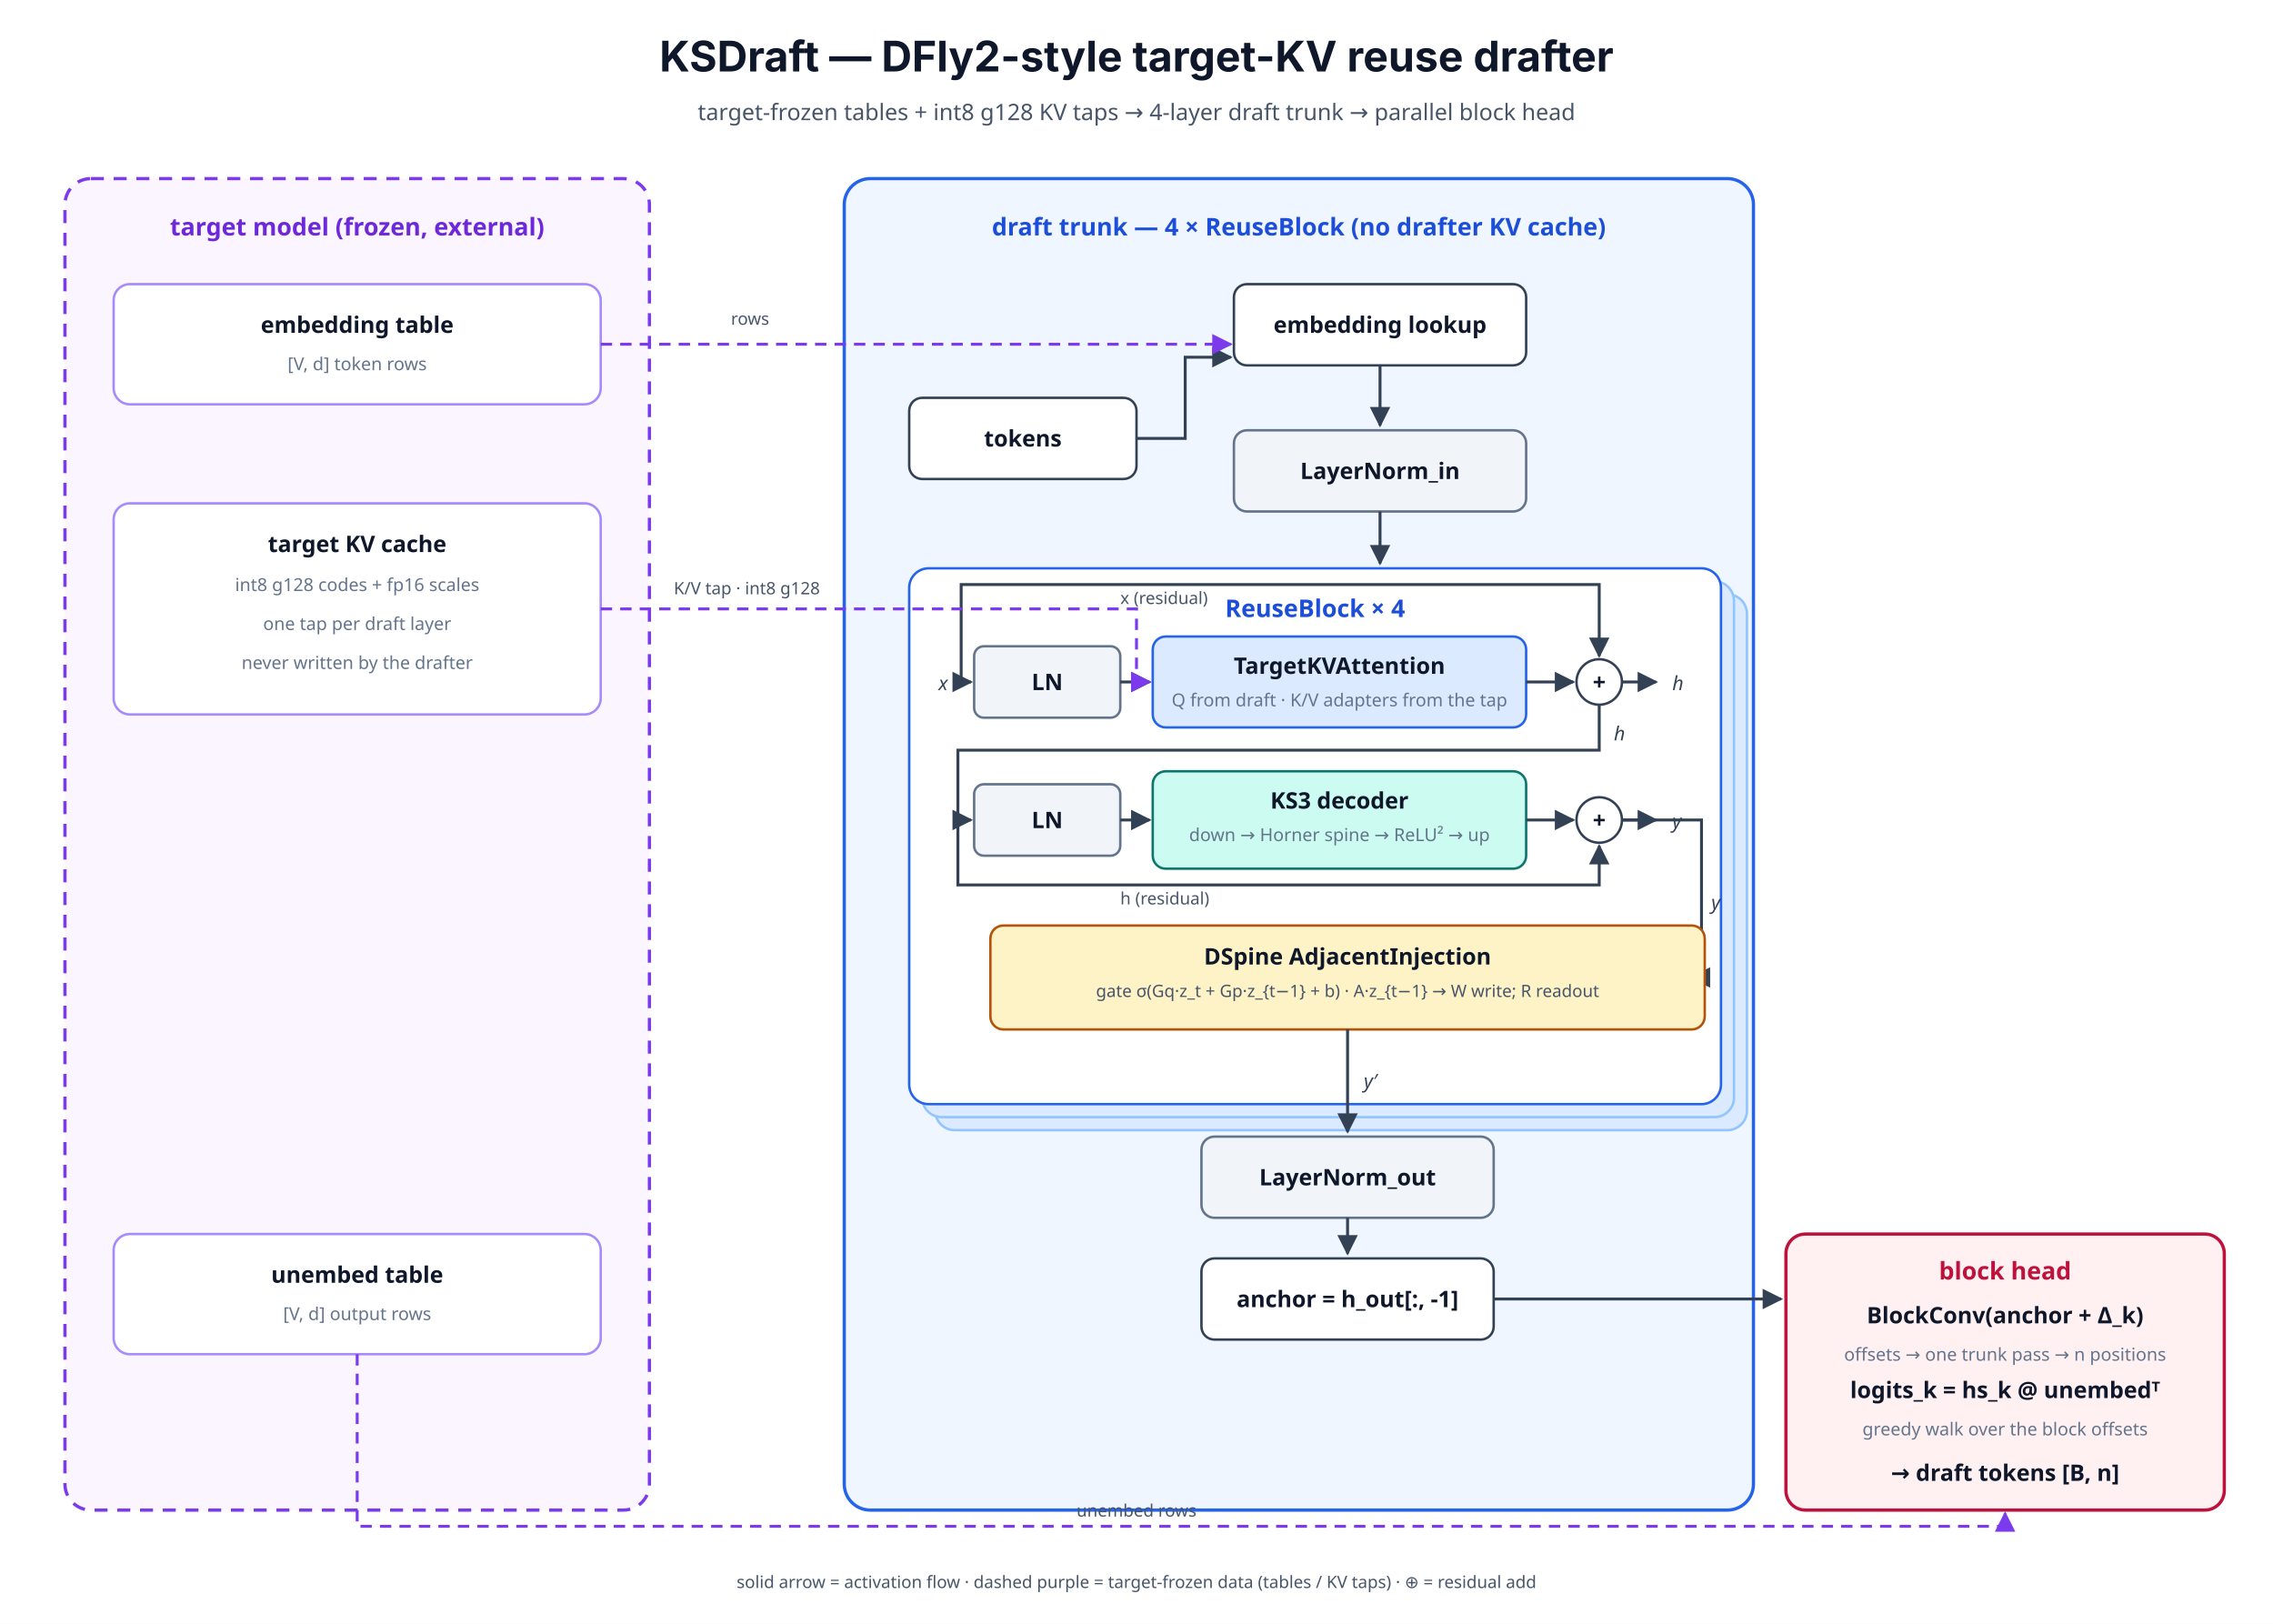
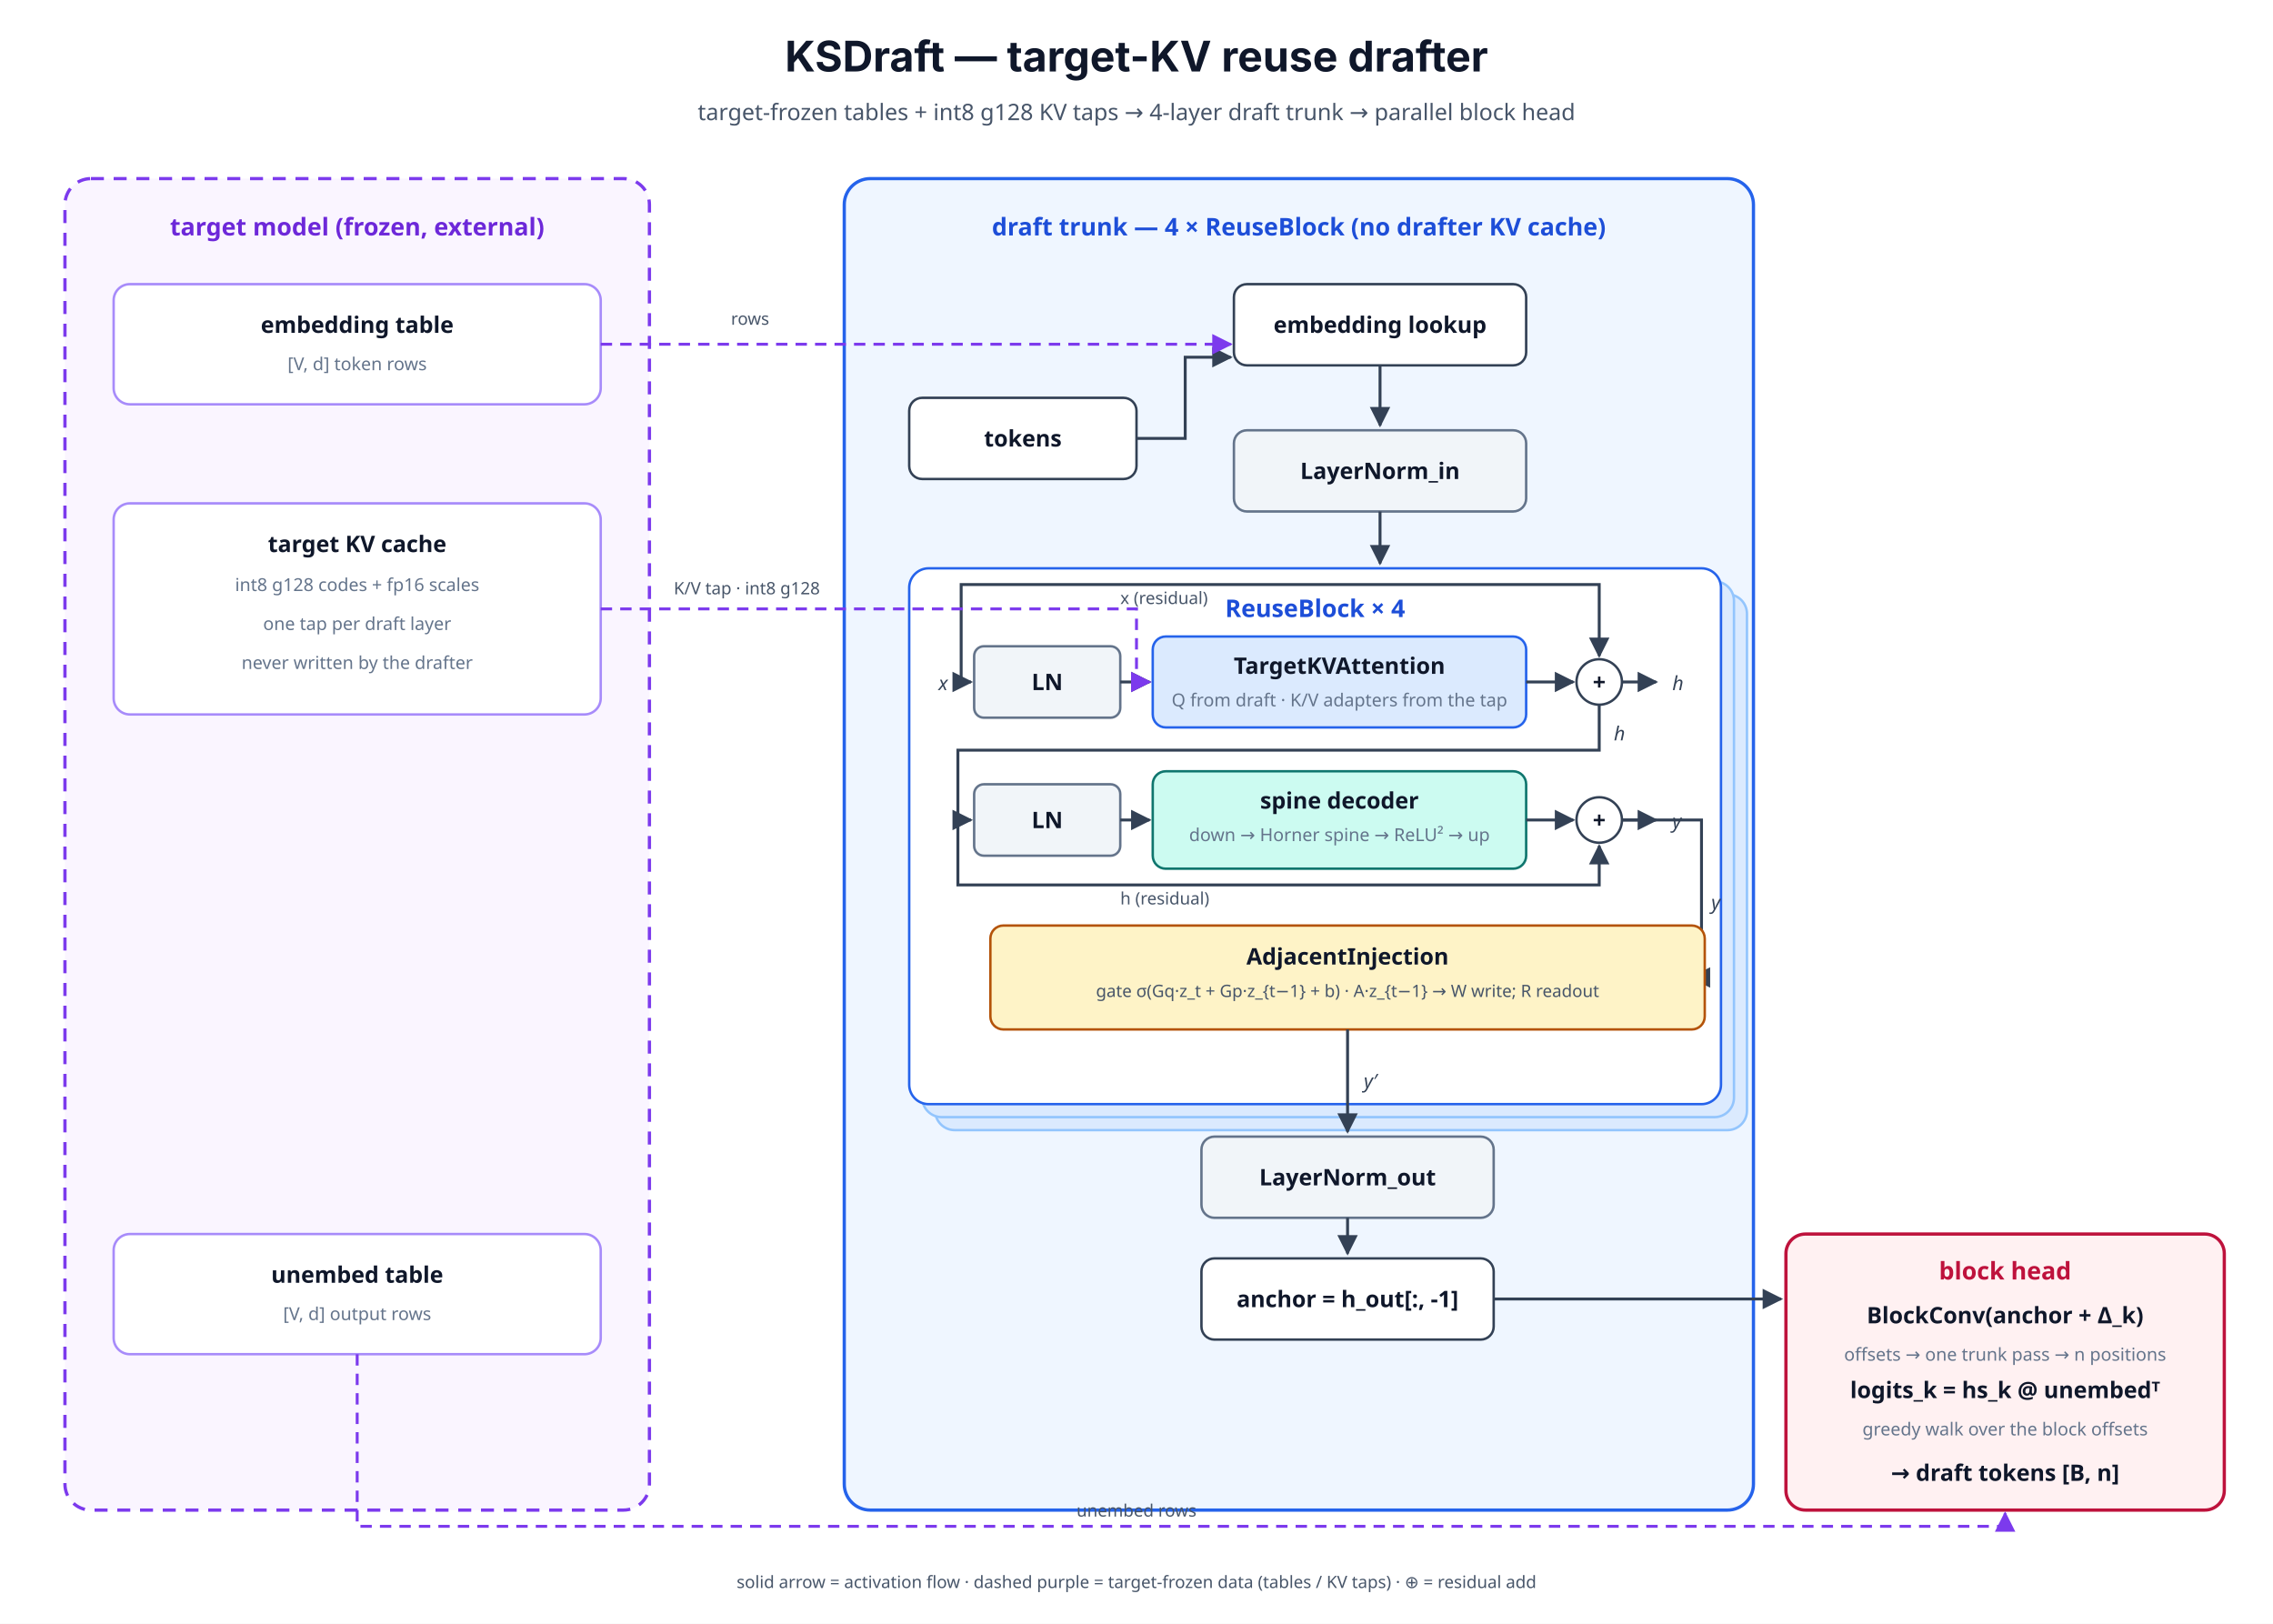
<svg xmlns="http://www.w3.org/2000/svg" viewBox="0 0 1400 1000" width="1400" height="1000" role="img" aria-label="KSDraft block diagram">
  <style>
    .title { font: 700 26px ui-sans-serif, system-ui, -apple-system, "Segoe UI", sans-serif; fill: #0f172a; }
    .subtitle { font: 400 14px ui-sans-serif, system-ui, sans-serif; fill: #475569; }
    .panel { font: 700 15px ui-sans-serif, system-ui, sans-serif; }
    .box-title { font: 700 14px ui-sans-serif, system-ui, sans-serif; fill: #0f172a; }
    .box-sub { font: 400 11px ui-sans-serif, system-ui, sans-serif; fill: #64748b; }
    .flow { font: italic 12px ui-sans-serif, system-ui, sans-serif; fill: #334155; }
    .small { font: 400 10.5px ui-sans-serif, system-ui, sans-serif; fill: #475569; }
    .arrow { stroke: #334155; stroke-width: 1.8; fill: none; marker-end: url(#arrow); }
    .target-arrow { stroke: #7c3aed; stroke-width: 1.8; fill: none; stroke-dasharray: 7 5; marker-end: url(#arrow-purple); }
  </style>
  <defs>
    <marker id="arrow" viewBox="0 0 10 10" refX="9" refY="5" markerWidth="7" markerHeight="7" orient="auto-start-reverse">
      <path d="M 0 0 L 10 5 L 0 10 z" fill="#334155" />
    </marker>
    <marker id="arrow-purple" viewBox="0 0 10 10" refX="9" refY="5" markerWidth="7" markerHeight="7" orient="auto-start-reverse">
      <path d="M 0 0 L 10 5 L 0 10 z" fill="#7c3aed" />
    </marker>
  </defs>
  <rect x="0" y="0" width="1400" height="1000" fill="#ffffff" />
-   <text x="700" y="44" text-anchor="middle" class="title">KSDraft — DFly2-style target-KV reuse drafter</text>
+   <text x="700" y="44" text-anchor="middle" class="title">KSDraft — target-KV reuse drafter</text>
  <text x="700" y="74" text-anchor="middle" class="subtitle">target-frozen tables + int8 g128 KV taps → 4-layer draft trunk → parallel block head</text>
  <rect x="40" y="110" width="360" height="820" rx="16" fill="#faf5ff" stroke="#7c3aed" stroke-width="2" stroke-dasharray="8 6" />
  <text x="220" y="145" text-anchor="middle" class="panel" fill="#6d28d9">target model (frozen, external)</text>
  <rect x="70" y="175" width="300" height="74" rx="10" fill="#ffffff" stroke="#a78bfa" stroke-width="1.5" />
  <text x="220" y="205" text-anchor="middle" class="box-title">embedding table</text>
  <text x="220" y="228" text-anchor="middle" class="box-sub">[V, d] token rows</text>
  <rect x="70" y="310" width="300" height="130" rx="10" fill="#ffffff" stroke="#a78bfa" stroke-width="1.5" />
  <text x="220" y="340" text-anchor="middle" class="box-title">target KV cache</text>
  <text x="220" y="364" text-anchor="middle" class="box-sub">int8 g128 codes + fp16 scales</text>
  <text x="220" y="388" text-anchor="middle" class="box-sub">one tap per draft layer</text>
  <text x="220" y="412" text-anchor="middle" class="box-sub">never written by the drafter</text>
  <rect x="70" y="760" width="300" height="74" rx="10" fill="#ffffff" stroke="#a78bfa" stroke-width="1.5" />
  <text x="220" y="790" text-anchor="middle" class="box-title">unembed table</text>
  <text x="220" y="813" text-anchor="middle" class="box-sub">[V, d] output rows</text>
  <rect x="520" y="110" width="560" height="820" rx="16" fill="#eff6ff" stroke="#2563eb" stroke-width="2" />
  <text x="800" y="145" text-anchor="middle" class="panel" fill="#1d4ed8">draft trunk — 4 × ReuseBlock (no drafter KV cache)</text>
  <rect x="560" y="245" width="140" height="50" rx="8" fill="#ffffff" stroke="#334155" stroke-width="1.5" />
  <text x="630" y="275" text-anchor="middle" class="box-title">tokens</text>
  <path d="M 700 270 H 730 V 220 H 758" class="arrow" />
  <rect x="760" y="175" width="180" height="50" rx="8" fill="#ffffff" stroke="#334155" stroke-width="1.5" />
  <text x="850" y="205" text-anchor="middle" class="box-title">embedding lookup</text>
  <path d="M 370 212 H 758" class="target-arrow" />
  <text x="462" y="200" text-anchor="middle" class="small" fill="#7c3aed">rows</text>
  <path d="M 850 225 V 262" class="arrow" />
  <rect x="760" y="265" width="180" height="50" rx="8" fill="#f1f5f9" stroke="#64748b" stroke-width="1.5" />
  <text x="850" y="295" text-anchor="middle" class="box-title">LayerNorm_in</text>
  <path d="M 850 315 V 347" class="arrow" />
  <rect x="576" y="366" width="500" height="330" rx="12" fill="#dbeafe" stroke="#93c5fd" stroke-width="1.5" />
  <rect x="568" y="358" width="500" height="330" rx="12" fill="#dbeafe" stroke="#93c5fd" stroke-width="1.5" />
  <rect x="560" y="350" width="500" height="330" rx="12" fill="#ffffff" stroke="#2563eb" stroke-width="1.5" />
  <text x="810" y="380" text-anchor="middle" class="panel" fill="#1d4ed8">ReuseBlock × 4</text>
  <text x="578" y="425" class="flow">x</text>
  <path d="M 590 420 H 598" class="arrow" />
  <rect x="600" y="398" width="90" height="44" rx="6" fill="#f1f5f9" stroke="#64748b" stroke-width="1.5" />
  <text x="645" y="425" text-anchor="middle" class="box-title">LN</text>
  <path d="M 690 420 H 708" class="arrow" />
  <rect x="710" y="392" width="230" height="56" rx="8" fill="#dbeafe" stroke="#2563eb" stroke-width="1.5" />
  <text x="825" y="415" text-anchor="middle" class="box-title">TargetKVAttention</text>
  <text x="825" y="435" text-anchor="middle" class="box-sub">Q from draft · K/V adapters from the tap</text>
  <path d="M 940 420 H 969" class="arrow" />
  <circle cx="985" cy="420" r="14" fill="#ffffff" stroke="#334155" stroke-width="1.5" />
  <text x="985" y="425" text-anchor="middle" class="box-title">+</text>
  <path d="M 999 420 H 1020" class="arrow" />
  <text x="1030" y="425" class="flow">h</text>
  <path d="M 592 420 V 360 H 985 V 404" class="arrow" />
  <text x="690" y="372" class="small">x (residual)</text>
  <path d="M 985 434 V 462 H 590 V 505 H 598" class="arrow" />
  <text x="994" y="456" class="flow">h</text>
  <rect x="600" y="483" width="90" height="44" rx="6" fill="#f1f5f9" stroke="#64748b" stroke-width="1.5" />
  <text x="645" y="510" text-anchor="middle" class="box-title">LN</text>
  <path d="M 690 505 H 708" class="arrow" />
  <rect x="710" y="475" width="230" height="60" rx="8" fill="#ccfbf1" stroke="#0f766e" stroke-width="1.5" />
-   <text x="825" y="498" text-anchor="middle" class="box-title">KS3 decoder</text>
+   <text x="825" y="498" text-anchor="middle" class="box-title">spine decoder</text>
  <text x="825" y="518" text-anchor="middle" class="box-sub">down → Horner spine → ReLU² → up</text>
  <path d="M 940 505 H 969" class="arrow" />
  <circle cx="985" cy="505" r="14" fill="#ffffff" stroke="#334155" stroke-width="1.5" />
  <text x="985" y="510" text-anchor="middle" class="box-title">+</text>
  <path d="M 999 505 H 1020" class="arrow" />
  <text x="1030" y="510" class="flow">y</text>
  <path d="M 590 505 V 545 H 985 V 521" class="arrow" />
  <text x="690" y="557" class="small">h (residual)</text>
  <path d="M 999 505 H 1048 V 602 H 1042" class="arrow" />
  <text x="1054" y="560" class="flow">y</text>
  <rect x="610" y="570" width="440" height="64" rx="8" fill="#fef3c7" stroke="#b45309" stroke-width="1.5" />
-   <text x="830" y="594" text-anchor="middle" class="box-title">DSpine AdjacentInjection</text>
+   <text x="830" y="594" text-anchor="middle" class="box-title">AdjacentInjection</text>
  <text x="830" y="614" text-anchor="middle" class="small">gate σ(Gq·z_t + Gp·z_{t−1} + b) · A·z_{t−1} → W write; R readout</text>
  <path d="M 830 634 V 697" class="arrow" />
  <text x="840" y="670" class="flow">y′</text>
  <rect x="740" y="700" width="180" height="50" rx="8" fill="#f1f5f9" stroke="#64748b" stroke-width="1.5" />
  <text x="830" y="730" text-anchor="middle" class="box-title">LayerNorm_out</text>
  <path d="M 830 750 V 772" class="arrow" />
  <rect x="740" y="775" width="180" height="50" rx="8" fill="#ffffff" stroke="#334155" stroke-width="1.5" />
  <text x="830" y="805" text-anchor="middle" class="box-title">anchor = h_out[:, -1]</text>
  <path d="M 920 800 H 1097" class="arrow" />
  <rect x="1100" y="760" width="270" height="170" rx="12" fill="#fff1f2" stroke="#be123c" stroke-width="2" />
  <text x="1235" y="788" text-anchor="middle" class="panel" fill="#be123c">block head</text>
  <text x="1235" y="815" text-anchor="middle" class="box-title">BlockConv(anchor + Δ_k)</text>
  <text x="1235" y="838" text-anchor="middle" class="box-sub">offsets → one trunk pass → n positions</text>
  <text x="1235" y="861" text-anchor="middle" class="box-title">logits_k = hs_k @ unembedᵀ</text>
  <text x="1235" y="884" text-anchor="middle" class="box-sub">greedy walk over the block offsets</text>
  <text x="1235" y="912" text-anchor="middle" class="box-title" fill="#be123c">→ draft tokens [B, n]</text>
  <path d="M 220 834 V 940 H 1235 V 932" class="target-arrow" />
  <text x="700" y="934" text-anchor="middle" class="small" fill="#7c3aed">unembed rows</text>
  <path d="M 370 375 H 700 V 420 H 708" class="target-arrow" />
  <text x="460" y="366" text-anchor="middle" class="small" fill="#7c3aed">K/V tap · int8 g128</text>
  <text x="700" y="978" text-anchor="middle" class="small">solid arrow = activation flow · dashed purple = target-frozen data (tables / KV taps) · ⊕ = residual add</text>
</svg>
